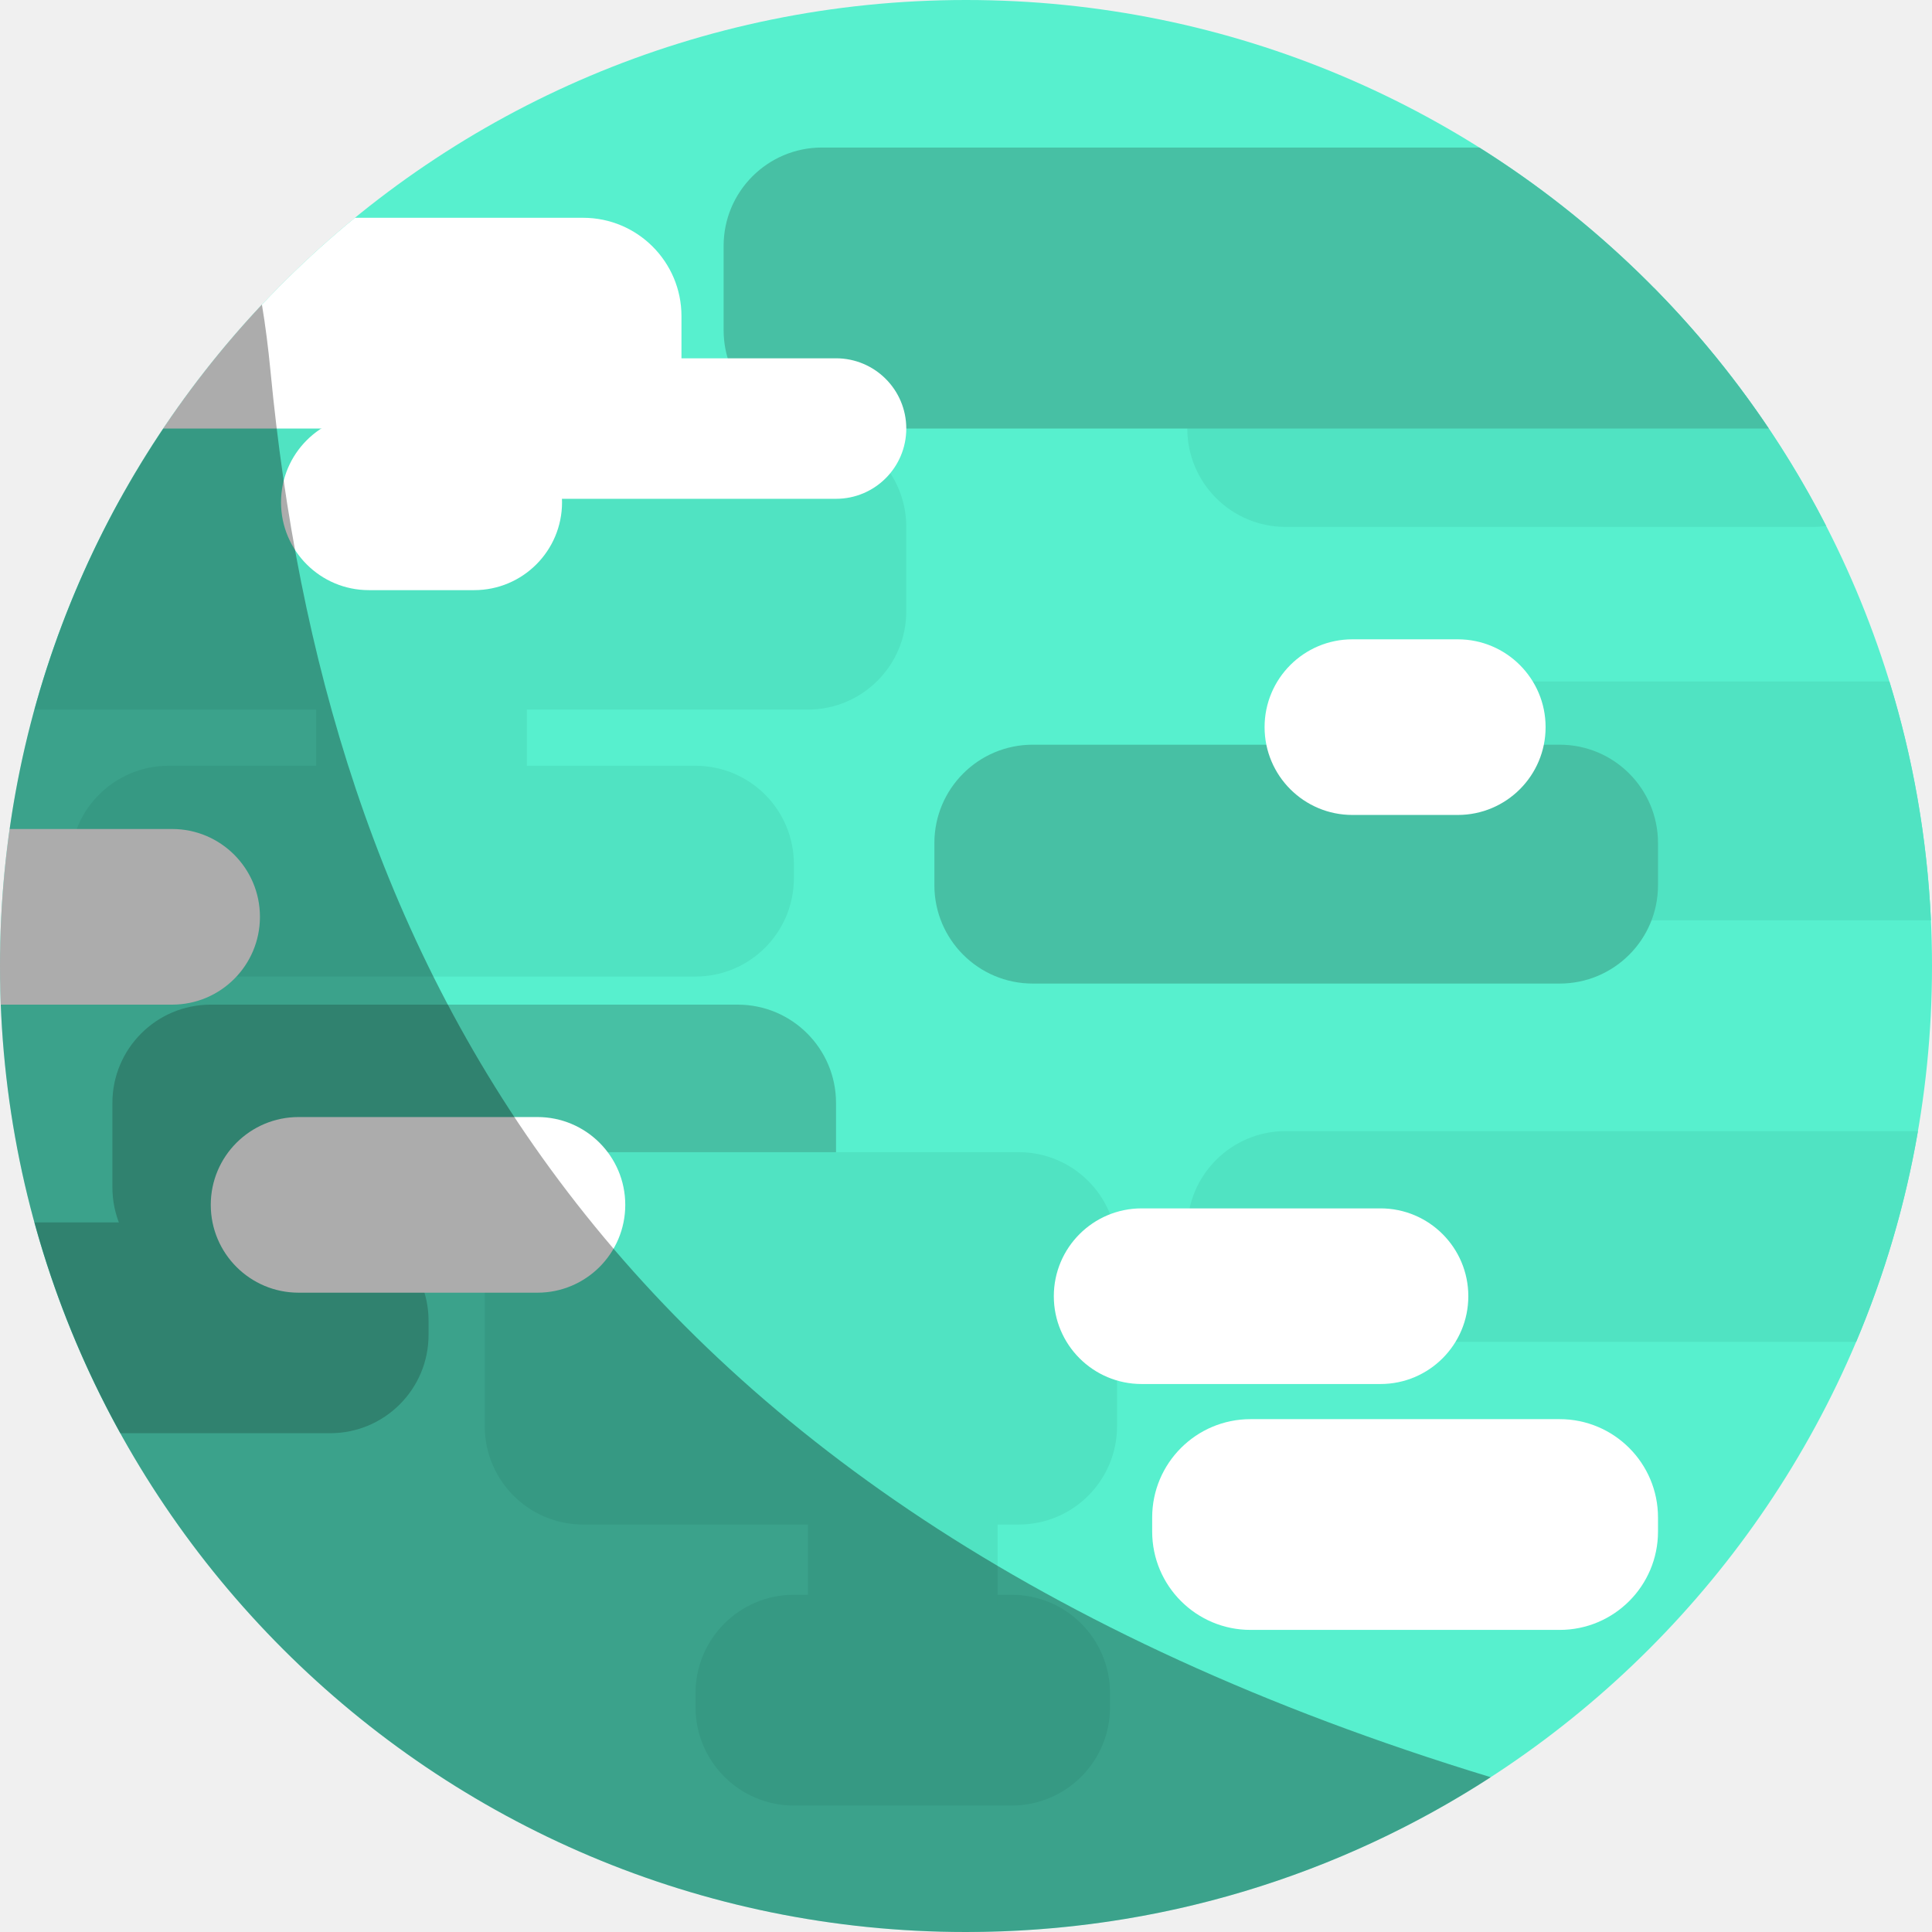
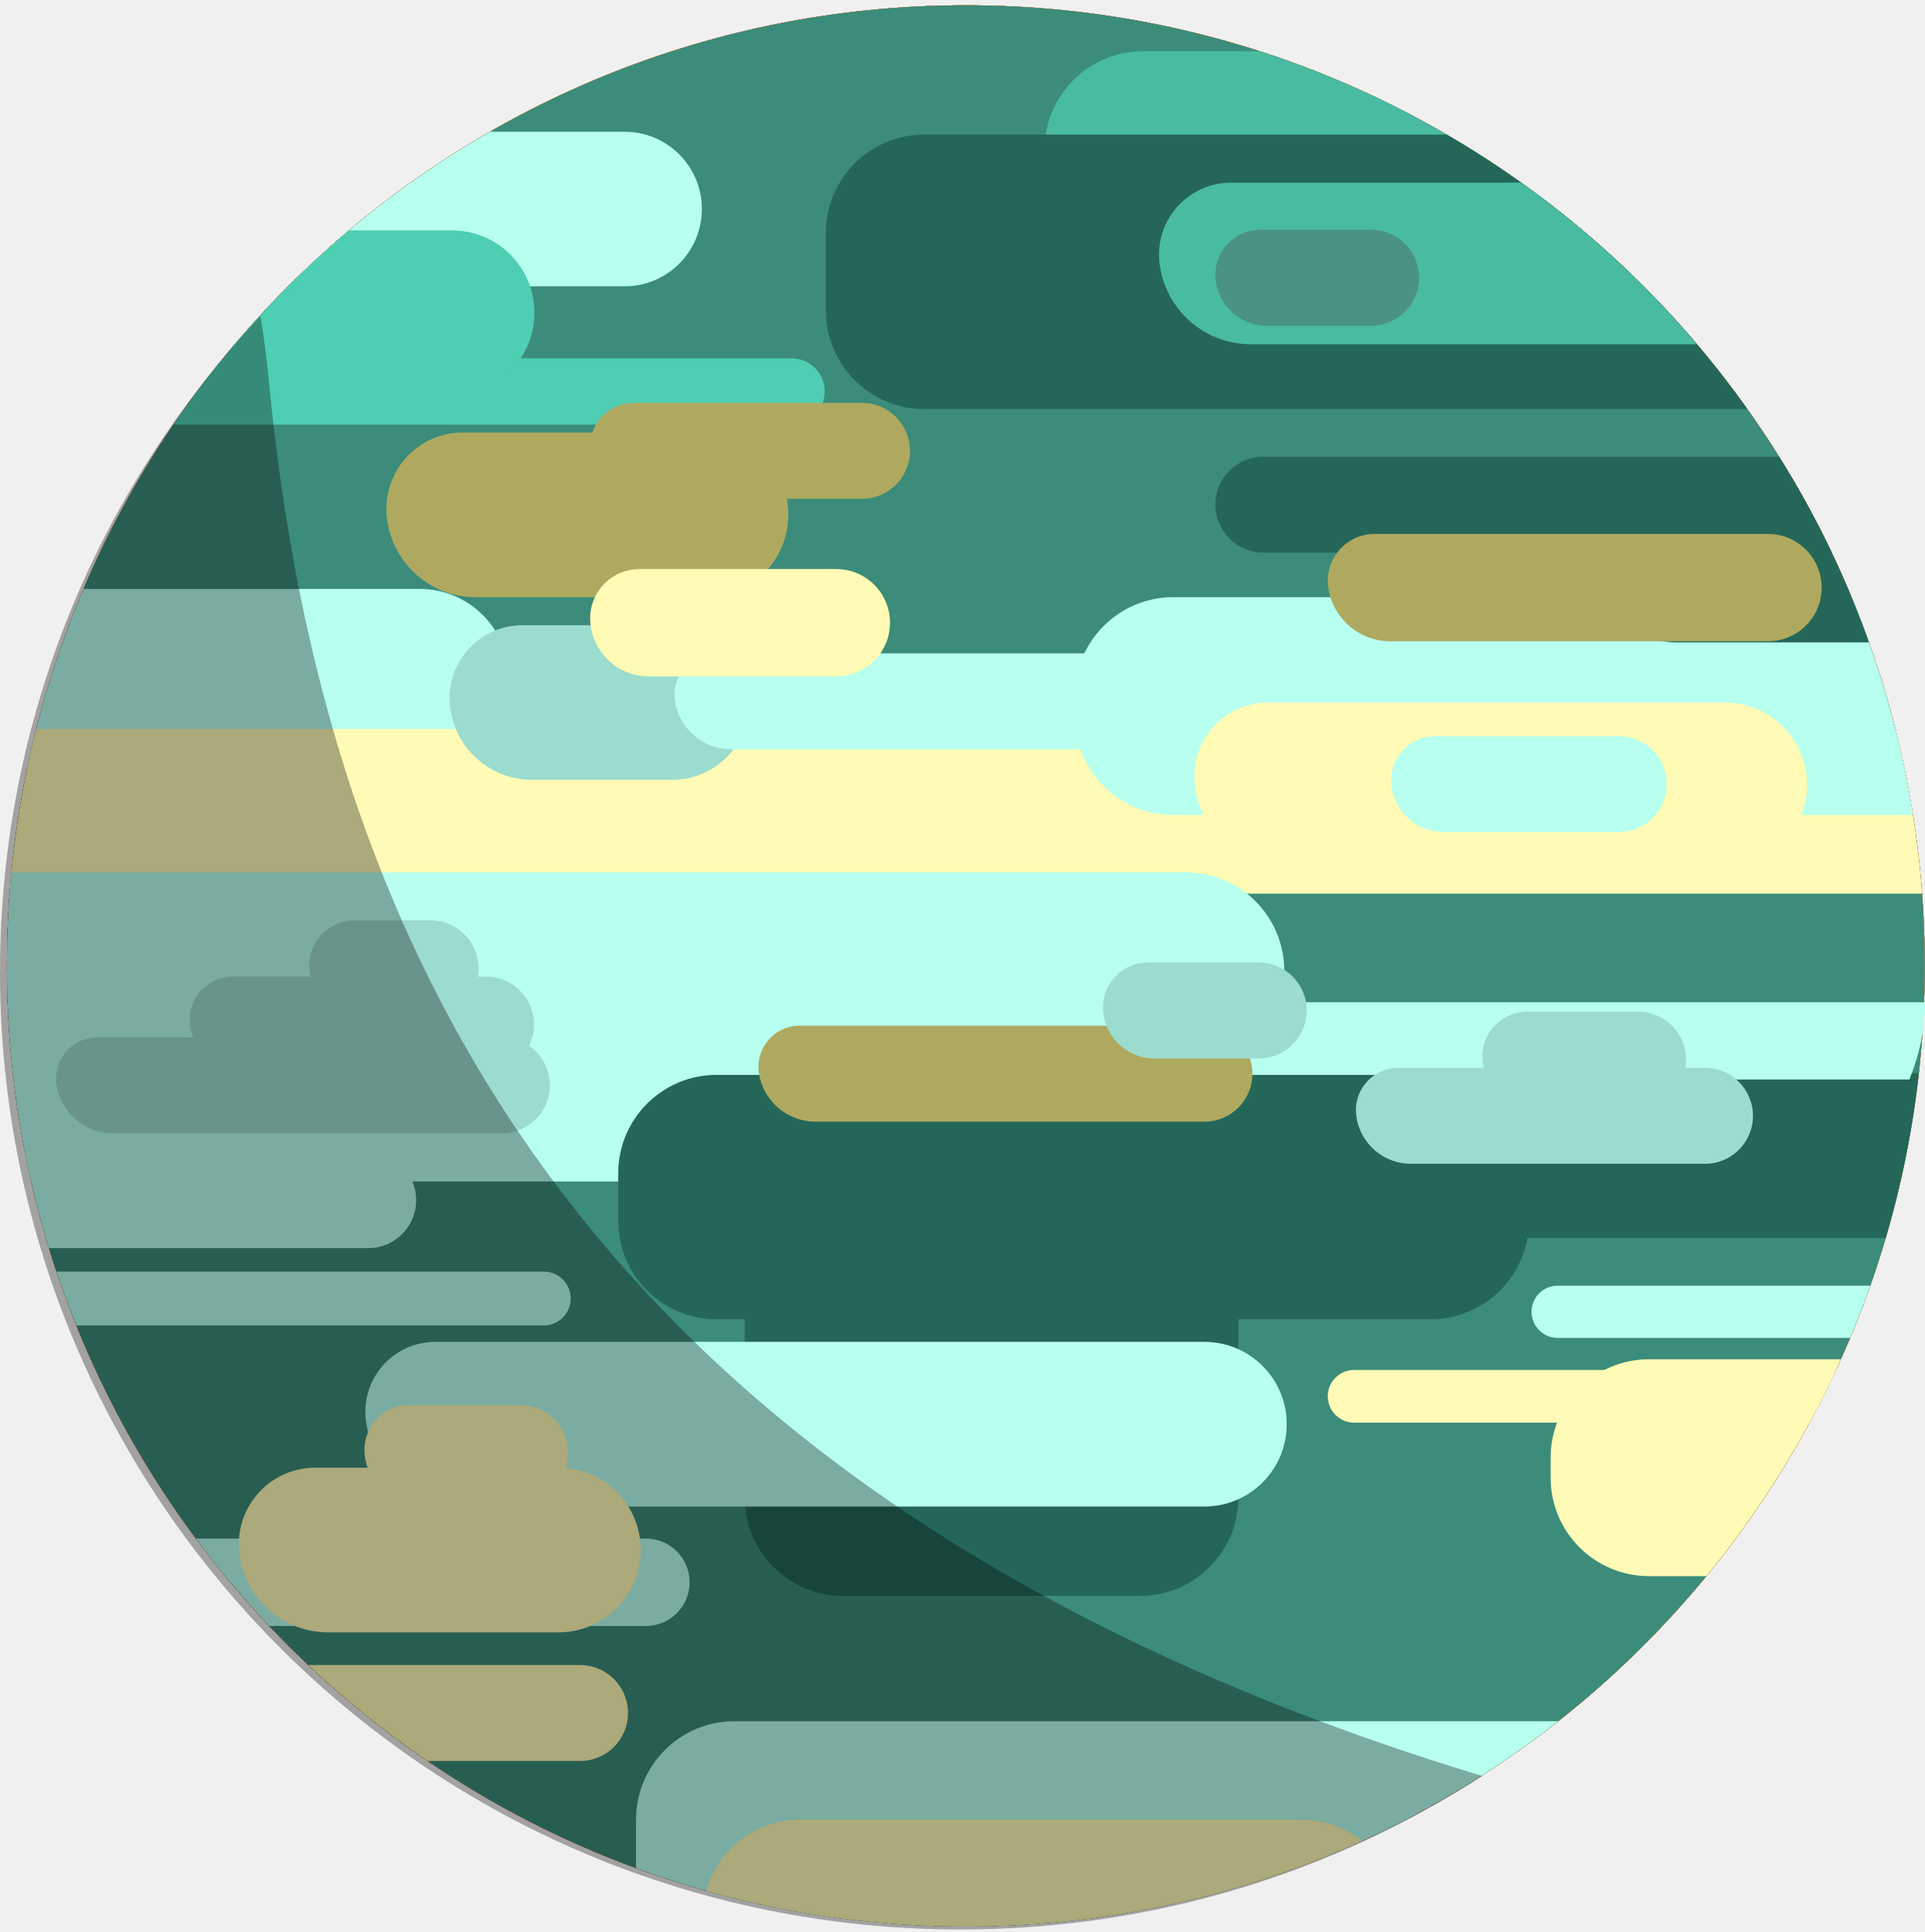
- <svg xmlns="http://www.w3.org/2000/svg" width="275px" height="275px" viewBox="0 0 275 275" version="1.1">
+ <svg xmlns="http://www.w3.org/2000/svg" width="274px" height="275px" viewBox="0 0 274 275" version="1.1">
  <defs />
  <g id="Page-1" stroke="none" stroke-width="1" fill="none" fill-rule="evenodd">
-     <g id="Artboard-Copy-3" transform="translate(-113, -113)">
-       <g id="Group-Copy" transform="translate(113, 113)">
-         <circle id="Oval-3" fill="#57F0CE" cx="137.5" cy="137.5" r="137.5" />
-         <path d="M268.938,97 C272.27,107.824 274.301,119.218 274.849,131 L214,131 C206.268,131 200,124.732 200,117 L200,111 L200,111 C200,103.268 206.268,97 214,97 L214,97 L268.938,97 Z" id="Combined-Shape" fill="#50E3C2" />
-         <path d="M17.122,71 C25.634,55.624 37.007,42.051 50.522,31 L83,31 C90.732,31 97,37.268 97,45 L97,57 L97,57 C97,64.732 90.732,71 83,71 L17.122,71 Z" id="Combined-Shape" fill="#FFFFFF" />
-         <path d="M4.897,101 C8.857,86.581 15.106,73.109 23.229,61 L115,61 C122.732,61 129,67.268 129,75 L129,87 L129,87 C129,94.732 122.732,101 115,101 L4.897,101 Z" id="Combined-Shape" fill="#50E3C2" />
-         <path d="M17.122,204 C11.927,194.617 7.798,184.563 4.897,174 L47,174 C54.732,174 61,180.268 61,188 L61,190 C61,197.732 54.732,204 47,204 L17.122,204 Z" id="Combined-Shape" fill="#47C0A4" />
-         <path d="M273,161 C271.2,171.451 268.221,181.498 264.204,191 L183,191 C175.268,191 169,184.732 169,177 L169,175 L169,175 C169,167.268 175.268,161 183,161 L183,161 L273,161 Z" id="Combined-Shape" fill="#50E3C2" />
-         <path d="M235.449,41 C245.233,50.93 253.519,62.342 259.939,74.867 C259.305,74.955 258.658,75 258,75 L183,75 C175.268,75 169,68.732 169,61 L169,55 L169,55 C169,47.268 175.268,41 183,41 L183,41 L235.449,41 Z" id="Combined-Shape" fill="#50E3C2" />
-         <path d="M210.568,21 C226.95,31.296 241.006,44.951 251.771,61 L117,61 C109.268,61 103,54.732 103,47 L103,35 C103,27.268 109.268,21 117,21 L117,21 L210.568,21 Z" id="Combined-Shape" fill="#47C0A4" />
-         <rect id="Rectangle-2-Copy-13" fill="#47C0A4" x="133" y="106" width="103" height="34" rx="14" />
-         <rect id="Rectangle-2-Copy-21" fill="#47C0A4" x="16" y="143" width="103" height="40" rx="14" />
-         <rect id="Rectangle-2-Copy-3" fill="#50E3C2" x="69" y="164" width="90" height="53" rx="14" />
-         <rect id="Rectangle-2-Copy-4" fill="#50E3C2" x="99" y="227" width="59" height="30" rx="14" />
-         <rect id="Rectangle-2-Copy-5" fill="#50E3C2" x="115" y="202" width="27" height="40" rx="13.5" />
-         <rect id="Rectangle-3" fill="#50E3C2" x="45" y="88" width="30" height="31" />
-         <rect id="Rectangle-2-Copy-2" fill="#50E3C2" x="10" y="109" width="103" height="30" rx="14" />
-         <rect id="Rectangle-2-Copy-6" fill="#FFFFFF" x="180" y="91" width="40" height="25" rx="12.5" />
-         <rect id="Rectangle-2-Copy-16" fill="#FFFFFF" x="40" y="59" width="40" height="25" rx="12.5" />
-         <rect id="Rectangle-2-Copy-7" fill="#FFFFFF" x="164" y="202" width="72" height="30" rx="14" />
-         <path d="M0.108,143 C0.036,141.176 0,139.342 0,137.5 C0,130.88 0.468,124.37 1.372,118 L24.5,118 C31.404,118 37,123.596 37,130.5 L37,130.5 L37,130.5 C37,137.404 31.404,143 24.5,143 L0.108,143 Z" id="Combined-Shape" fill="#FFFFFF" />
-         <rect id="Rectangle-2-Copy-8" fill="#FFFFFF" x="150" y="172" width="59" height="25" rx="12.5" />
-         <rect id="Rectangle-2-Copy-15" fill="#FFFFFF" x="61" y="51" width="68" height="20" rx="10" />
-         <rect id="Rectangle-2-Copy-9" fill="#FFFFFF" x="30" y="159" width="59" height="25" rx="12.5" />
-         <path d="M37.283,43.357 C14.163,67.959 0,101.075 0,137.5 C0,213.439 61.561,275 137.5,275 C165.036,275 190.682,266.906 212.187,252.967 C82.481,213.484 46.187,132.714 38.515,52.957 C38.178,49.449 37.767,46.249 37.283,43.357 Z" id="Combined-Shape" fill="#000000" opacity="0.326" />
+     <g id="Artboard-Copy-13" transform="translate(-113, -113)">
+       <g id="Group-2" transform="translate(113, 113)">
+         <g id="Group">
+           <ellipse id="Oval-3" fill="#D29055" cx="137.478" cy="137.478" rx="136.494" ry="136.727" />
+           <ellipse id="Oval-3-Copy-2" fill="#D29055" cx="137.478" cy="137.478" rx="136.494" ry="136.727" />
+           <ellipse id="Oval-3-Copy-6" fill="#D29055" cx="137.478" cy="137.478" rx="136.494" ry="136.727" />
+           <ellipse id="Oval-3-Copy-4" fill="#D29055" cx="137.478" cy="137.478" rx="136.494" ry="136.727" />
+           <ellipse id="Oval-3-Copy-12" fill="#D29055" cx="137.478" cy="137.478" rx="136.494" ry="136.727" />
+           <ellipse id="Oval-3-Copy-11" fill="#D29055" cx="137.478" cy="137.478" rx="136.494" ry="136.727" />
+           <ellipse id="Oval-3-Copy-10" fill="#D29055" cx="137.478" cy="137.478" rx="136.494" ry="136.727" />
+           <ellipse id="Oval-3-Copy-8" fill="#D29055" cx="137.478" cy="137.478" rx="136.494" ry="136.727" />
+           <ellipse id="Oval-3-Copy-20" fill="#D29055" cx="137.478" cy="137.478" rx="136.494" ry="136.727" />
+           <ellipse id="Oval-3-Copy-19" fill="#D29055" cx="137.478" cy="137.478" rx="136.494" ry="136.727" />
+           <ellipse id="Oval-3-Copy-18" fill="#D29055" cx="137.478" cy="137.478" rx="136.494" ry="136.727" />
+           <ellipse id="Oval-3-Copy-17" fill="#D29055" cx="137.478" cy="137.478" rx="136.494" ry="136.727" />
+           <ellipse id="Oval-3-Copy-16" fill="#3B8C7A" cx="137.478" cy="137.478" rx="136.494" ry="136.727" />
+           <path d="M60.871,250.656 C54.847,246.557 49.167,241.987 43.884,237 L82.565,237 L82.565,237 C86.336,237 89.393,240.057 89.393,243.828 L89.393,243.828 C89.393,247.599 86.336,250.656 82.565,250.656 L60.871,250.656 Z" id="Combined-Shape" fill="#FFFAB5" />
+           <path d="M38.322,231.44 C34.607,227.507 31.122,223.353 27.889,219 L91.94,219 L91.94,219 C95.375,219 98.16,221.785 98.16,225.22 L98.16,225.22 C98.16,228.655 95.375,231.44 91.94,231.44 L38.322,231.44 Z" id="Combined-Shape" fill="#B7FFEF" />
+           <path d="M273.13,152.751 C272.237,160.796 270.648,168.629 268.424,176.19 L203.599,176.19 L203.599,176.19 C196.82,176.19 191.015,171.334 189.819,164.662 L189.784,164.471 L189.784,164.471 C188.813,159.056 192.415,153.879 197.83,152.908 C198.411,152.804 198.999,152.751 199.589,152.751 L199.589,152.751 L273.13,152.751 Z" id="Combined-Shape" fill="#246758" />
+           <path d="M10.869,188.66 C9.854,186.143 8.912,183.589 8.045,181 L77.405,181 L77.405,181 C79.52,181 81.235,182.715 81.235,184.83 L81.235,184.83 C81.235,186.945 79.52,188.66 77.405,188.66 L10.869,188.66 Z" id="Combined-Shape" fill="#B7FFEF" />
+           <path d="M6.972,177.656 C5.606,173.197 4.461,168.641 3.55,164 L52.407,164 L52.407,164 C56.178,164 59.235,167.057 59.235,170.828 L59.235,170.828 L59.235,170.828 C59.235,174.599 56.178,177.656 52.407,177.656 L6.972,177.656 Z" id="Combined-Shape" fill="#B7FFEF" />
+           <path d="M3.893,109.266 C5.741,100.443 8.438,91.933 11.894,83.826 L59.737,83.826 L59.737,83.826 C66.762,83.826 72.457,89.521 72.457,96.546 L72.457,96.546 L72.457,96.546 C72.457,103.571 66.762,109.266 59.737,109.266 L3.893,109.266 Z" id="Combined-Shape" fill="#B7FFEF" />
+           <path d="M1.364,127.204 C1.959,119.178 3.246,111.345 5.165,103.765 L269.791,103.765 C271.71,111.345 272.997,119.178 273.592,127.204 L1.364,127.204 Z" id="Combined-Shape" fill="#FFFAB5" />
+           <path d="M24.697,60.44 C26.914,57.19 29.267,54.04 31.749,51 L112.673,51 L112.673,51 C115.28,51 117.393,53.113 117.393,55.72 L117.393,55.72 C117.393,58.327 115.28,60.44 112.673,60.44 L24.697,60.44 Z" id="Combined-Shape" fill="#4ECEB2" />
+           <path d="M42.172,39.601 C50.416,31.545 59.674,24.525 69.737,18.751 L88.909,18.751 L88.909,18.751 C94.984,18.751 99.909,23.676 99.909,29.751 L99.909,29.751 C99.909,35.827 94.984,40.751 88.909,40.751 L47.334,40.751 L47.334,40.751 C45.494,40.751 43.742,40.34 42.172,39.601 Z" id="Combined-Shape" fill="#B7FFEF" />
+           <path d="M253.238,65 C255.983,69.391 258.487,73.949 260.73,78.656 L179.828,78.656 L179.828,78.656 C176.057,78.656 173,75.599 173,71.828 L173,71.828 L173,71.828 C173,68.057 176.057,65 179.828,65 L253.238,65 Z" id="Combined-Shape" fill="#246758" />
+           <path d="M263.556,85 C267.629,94.808 270.595,105.194 272.297,116 L167,116 C159.268,116 153,109.732 153,102 L153,99 L153,99 C153,91.268 159.268,85 167,85 L167,85 L263.556,85 Z" id="Combined-Shape" fill="#B7FFEF" />
+           <path d="M255.06,68 C259.424,75.394 263.112,83.235 266.04,91.439 L238.719,91.439 L238.719,91.439 C232.247,91.439 227,86.192 227,79.719 L227,79.719 L227,79.719 C227,73.247 232.247,68 238.719,68 L238.719,68 L255.06,68 Z" id="Combined-Shape" fill="#246758" />
+           <path d="M266.224,183 C265.338,185.515 264.381,187.995 263.354,190.44 L221.72,190.44 L221.72,190.44 C219.666,190.44 218,188.774 218,186.72 C218,184.666 219.666,183 221.72,183 L221.72,183 L266.224,183 Z" id="Combined-Shape" fill="#B7FFEF" />
+           <path d="M261.341,195 C260.162,197.543 258.907,200.044 257.579,202.5 L192.75,202.5 L192.75,202.5 C190.679,202.5 189,200.821 189,198.75 L189,198.75 L189,198.75 C189,196.679 190.679,195 192.75,195 L192.75,195 L261.341,195 Z" id="Combined-Shape" fill="#FFFAB5" />
+           <path d="M262.035,193.478 C257.025,204.643 250.562,215.013 242.889,224.345 L234.721,224.345 L234.721,224.345 C226.989,224.345 220.721,218.077 220.721,210.345 L220.721,207.478 L220.721,207.478 C220.721,199.746 226.989,193.478 234.721,193.478 L234.721,193.478 L262.035,193.478 Z" id="Combined-Shape" fill="#FFFAB5" />
+           <path d="M90.536,265.904 C105.173,271.274 120.984,274.205 137.478,274.205 C169.305,274.205 198.588,263.293 221.802,245 L104.536,245 L104.536,245 C96.804,245 90.536,251.268 90.536,259 L90.536,259 L90.536,265.904 Z" id="Combined-Shape" fill="#B7FFEF" />
+           <path d="M100.539,269.139 C112.288,272.44 124.677,274.205 137.478,274.205 C157.577,274.205 176.661,269.853 193.843,262.039 C191.453,260.137 188.426,259 185.133,259 L185.133,259 L114,259 L114,259 C107.607,259 102.215,263.285 100.539,269.139 Z" id="Combined-Shape" fill="#FFFAB5" />
+           <path d="M274.007,142.652 C274.007,146.407 273.246,150.083 271.789,153.652 L125.5,153.652 L125.5,153.652 C122.462,153.652 120,151.19 120,148.152 C120,145.114 122.462,142.652 125.5,142.652 L125.5,142.652 L274.007,142.652 Z" id="Combined-Shape" fill="#B7FFEF" />
+           <path d="M179.313,7.293 C202.663,14.816 223.269,28.468 239.244,46.358 L162.688,46.358 C154.956,46.358 148.688,40.09 148.688,32.358 L148.688,21.293 C148.688,13.561 154.956,7.293 162.688,7.293 L162.688,7.293 L179.313,7.293 Z" id="Combined-Shape" fill="#49BBA1" />
+           <path d="M205.925,19.159 C222.822,28.989 237.42,42.346 248.715,58.224 L131.562,58.224 L131.562,58.224 C123.83,58.224 117.562,51.956 117.562,44.224 L117.562,33.159 L117.562,33.159 C117.562,25.427 123.83,19.159 131.562,19.159 L131.562,19.159 L205.925,19.159 Z" id="Combined-Shape" fill="#246758" />
+           <path d="M4.437,168.174 C2.178,158.307 0.984,148.032 0.984,137.478 C0.984,132.99 1.2,128.552 1.622,124.174 L168.805,124.174 L168.805,124.174 C176.537,124.174 182.805,130.442 182.805,138.174 L182.805,154.174 L182.805,154.174 C182.805,161.906 176.537,168.174 168.805,168.174 L4.437,168.174 Z" id="Combined-Shape" fill="#B7FFEF" />
+           <path d="M27.68,56.239 C34.07,47.588 41.454,39.718 49.664,32.8 L64.354,32.8 L64.354,32.8 C70.826,32.8 76.073,38.047 76.073,44.519 L76.073,44.519 C76.073,50.992 70.826,56.239 64.354,56.239 L27.68,56.239 Z" id="Combined-Shape" fill="#4ECEB2" />
+           <rect id="Rectangle-2-Copy-2" fill="#246758" x="88" y="153" width="129.634" height="34.783" rx="14" />
+           <rect id="Rectangle-2-Copy-6" fill="#246758" x="106" y="167.719" width="70.271" height="59.44" rx="14" />
+           <path d="M216.525,26 C225.788,32.602 234.192,40.334 241.539,48.995 C241.421,48.998 241.303,49 241.184,49 L178.044,49 C171.43,49 165.855,44.065 165.052,37.5 L165.052,37.5 C164.365,31.878 168.365,26.763 173.987,26.076 C174.4,26.025 174.816,26 175.232,26 L175.232,26 L216.525,26 Z" id="Combined-Shape" fill="#49BBA1" />
+           <rect id="Rectangle-2-Copy-29" fill="#FFFAB5" x="83" y="196" width="68.197" height="7.44" rx="3.72" />
+           <path d="M61.963,191 L171.439,191 L171.439,191 C177.911,191 183.158,196.247 183.158,202.719 L183.158,202.719 L183.158,202.719 C183.158,209.192 177.911,214.439 171.439,214.439 L65.973,214.439 L65.973,214.439 C59.194,214.439 53.389,209.583 52.192,202.911 L52.158,202.719 L52.158,202.719 C51.187,197.305 54.789,192.128 60.204,191.156 C60.784,191.052 61.373,191 61.963,191 Z" id="Rectangle-2-Copy-12" fill="#B7FFEF" />
+           <path d="M65.872,61.561 L100.488,61.561 L100.488,61.561 C106.96,61.561 112.207,66.808 112.207,73.281 L112.207,73.281 L112.207,73.281 C112.207,79.753 106.96,85 100.488,85 L67.706,85 L67.706,85 C61.071,85 55.552,79.896 55.034,73.281 L55.034,73.281 L55.034,73.281 C54.565,67.295 59.038,62.063 65.023,61.594 C65.305,61.572 65.588,61.561 65.872,61.561 Z" id="Rectangle-2-Copy-18" fill="#AEA95F" />
+           <path d="M44.872,208.912 L79.488,208.912 L79.488,208.912 C85.96,208.912 91.207,214.159 91.207,220.631 L91.207,220.631 L91.207,220.631 C91.207,227.104 85.96,232.351 79.488,232.351 L46.706,232.351 L46.706,232.351 C40.071,232.351 34.552,227.247 34.034,220.631 L34.034,220.631 L34.034,220.631 C33.565,214.646 38.038,209.414 44.023,208.945 C44.305,208.923 44.588,208.912 44.872,208.912 Z" id="Rectangle-2-Copy-38" fill="#FFFAB5" />
+           <path d="M74.357,89 L95.679,89 L95.679,89 C101.754,89 106.679,93.925 106.679,100 L106.679,100 L106.679,100 C106.679,106.075 101.754,111 95.679,111 L75.726,111 L75.726,111 C69.532,111 64.405,106.183 64.02,100 L64.02,100 L64.02,100 C63.665,94.291 68.005,89.375 73.714,89.02 C73.928,89.007 74.143,89 74.357,89 Z" id="Rectangle-2-Copy-40" fill="#9CDCCE" />
+           <path d="M217.394,144 L233.171,144 L233.171,144 C236.942,144 239.999,147.057 239.999,150.828 L239.999,150.828 L239.999,150.828 C239.999,154.599 236.942,157.656 233.171,157.656 L218.324,157.656 L218.324,157.656 C214.471,157.656 211.277,154.672 211.015,150.828 L211.015,150.828 L211.015,150.828 C210.775,147.305 213.436,144.255 216.959,144.015 C217.104,144.005 217.249,144 217.394,144 Z" id="Rectangle-2-Copy-42" fill="#9CDCCE" />
+           <path d="M179.394,32.702 L195.171,32.702 L195.171,32.702 C198.942,32.702 201.999,35.759 201.999,39.53 L201.999,39.53 L201.999,39.53 C201.999,43.301 198.942,46.358 195.171,46.358 L180.324,46.358 L180.324,46.358 C176.471,46.358 173.277,43.374 173.015,39.53 L173.015,39.53 L173.015,39.53 C172.775,36.007 175.436,32.956 178.959,32.716 C179.104,32.707 179.249,32.702 179.394,32.702 Z" id="Rectangle-2-Copy-43" fill="#4A9282" />
+           <path d="M199.035,152 L242.695,152 L242.695,152 C246.466,152 249.523,155.057 249.523,158.828 L249.523,158.828 L249.523,158.828 C249.523,162.599 246.466,165.656 242.695,165.656 L200.847,165.656 L200.847,165.656 C196.905,165.656 193.572,162.736 193.053,158.828 L193.053,158.828 L193.053,158.828 C192.615,155.524 194.937,152.491 198.241,152.052 C198.504,152.018 198.769,152 199.035,152 Z" id="Rectangle-2-Copy-44" fill="#9CDCCE" />
+           <path d="M113.83,146 L171.443,146 L171.443,146 C175.214,146 178.271,149.057 178.271,152.828 L178.271,152.828 L178.271,152.828 C178.271,156.599 175.214,159.656 171.443,159.656 L116.084,159.656 L116.084,159.656 C112.092,159.656 108.687,156.767 108.036,152.828 L108.036,152.828 L108.036,152.828 C107.508,149.628 109.674,146.607 112.874,146.078 C113.19,146.026 113.51,146 113.83,146 Z" id="Rectangle-2-Copy-30" fill="#AEA95F" />
+           <path d="M58.27,200 L74.046,200 L74.046,200 C77.817,200 80.874,203.057 80.874,206.828 L80.874,206.828 L80.874,206.828 C80.874,210.599 77.817,213.656 74.046,213.656 L59.201,213.656 L59.201,213.656 C55.348,213.656 52.153,210.672 51.891,206.828 L51.891,206.828 L51.891,206.828 C51.652,203.305 54.313,200.255 57.836,200.015 C57.98,200.005 58.125,200 58.27,200 Z" id="Rectangle-2-Copy-35" fill="#FFFAB5" />
+           <path d="M33.128,139 L69.185,139 L69.185,139 C72.956,139 76.013,142.057 76.013,145.828 L76.013,145.828 L76.013,145.828 C76.013,149.599 72.956,152.656 69.185,152.656 L34.7,152.656 L34.7,152.656 C30.783,152.656 27.489,149.719 27.041,145.828 L27.041,145.828 L27.041,145.828 C26.654,142.466 29.066,139.427 32.428,139.04 C32.66,139.013 32.894,139 33.128,139 Z" id="Rectangle-2-Copy-32" fill="#9CDCCE" />
+           <path d="M50.463,131 L61.291,131 L61.291,131 C65.062,131 68.119,134.057 68.119,137.828 L68.119,137.828 L68.119,137.828 C68.119,141.599 65.062,144.656 61.291,144.656 L51.236,144.656 L51.236,144.656 C47.398,144.656 44.228,141.66 44.011,137.828 L44.011,137.828 L44.011,137.828 C43.809,134.265 46.534,131.212 50.097,131.01 C50.219,131.003 50.341,131 50.463,131 Z" id="Rectangle-2-Copy-46" fill="#9CDCCE" />
+           <path d="M101.892,93 L157.758,93 L157.758,93 C161.53,93 164.587,96.057 164.587,99.828 L164.587,99.828 L164.587,99.828 C164.587,103.599 161.53,106.656 157.758,106.656 L104.091,106.656 L104.091,106.656 C100.106,106.656 96.709,103.763 96.076,99.828 L96.076,99.828 L96.076,99.828 C95.559,96.616 97.743,93.592 100.956,93.075 C101.266,93.025 101.579,93 101.892,93 Z" id="Rectangle-2-Copy-47" fill="#B7FFEF" />
+           <path d="M90.173,57.344 L122.696,57.344 L122.696,57.344 C126.467,57.344 129.524,60.401 129.524,64.172 L129.524,64.172 L129.524,64.172 C129.524,67.943 126.467,71 122.696,71 L91.632,71 L91.632,71 C87.727,71 84.451,68.055 84.035,64.172 L84.035,64.172 L84.035,64.172 C83.673,60.782 86.127,57.741 89.516,57.379 C89.734,57.355 89.953,57.344 90.173,57.344 Z" id="Rectangle-2-Copy-51" fill="#AEA95F" />
+           <path d="M13.852,147.654 L71.443,147.654 L71.443,147.654 C75.214,147.654 78.271,150.711 78.271,154.482 L78.271,154.482 L78.271,154.482 C78.271,158.253 75.214,161.31 71.443,161.31 L16.106,161.31 L16.106,161.31 C12.114,161.31 8.708,158.421 8.058,154.482 L8.058,154.482 L8.058,154.482 C7.53,151.282 9.696,148.26 12.896,147.732 C13.212,147.68 13.532,147.654 13.852,147.654 Z" id="Rectangle-2-Copy-45" fill="#9CDCCE" />
+           <path d="M163.394,137 L179.17,137 L179.17,137 C182.941,137 185.998,140.057 185.998,143.828 L185.998,143.828 L185.998,143.828 C185.998,147.599 182.941,150.656 179.17,150.656 L164.324,150.656 L164.324,150.656 C160.471,150.656 157.277,147.672 157.015,143.828 L157.015,143.828 L157.015,143.828 C156.775,140.305 159.436,137.255 162.959,137.015 C163.104,137.005 163.249,137 163.394,137 Z" id="Rectangle-2-Copy-33" fill="#9CDCCE" />
+           <path d="M195.668,76 L251.656,76 L251.656,76 C255.876,76 259.296,79.421 259.296,83.64 L259.296,83.64 L259.296,83.64 C259.296,87.86 255.876,91.281 251.656,91.281 L197.922,91.281 L197.922,91.281 C193.486,91.281 189.72,88.029 189.072,83.64 L189.072,83.64 L189.072,83.64 C188.535,79.997 191.053,76.609 194.695,76.071 C195.018,76.024 195.343,76 195.668,76 Z" id="Rectangle-2-Copy-52" fill="#AEA95F" />
+           <path d="M91.015,81 L119.044,81 L119.044,81 C123.263,81 126.684,84.421 126.684,88.64 L126.684,88.64 L126.684,88.64 C126.684,92.86 123.263,96.281 119.044,96.281 L92.384,96.281 L92.384,96.281 C88.041,96.281 84.416,92.966 84.028,88.64 L84.028,88.64 L84.028,88.64 C83.683,84.782 86.53,81.374 90.389,81.028 C90.597,81.009 90.806,81 91.015,81 Z" id="Rectangle-2-Copy-50" fill="#FFFAB5" />
+           <path d="M180.479,100 L245.51,100 L245.51,100 C251.983,100 257.23,105.247 257.23,111.719 L257.23,111.719 L257.23,111.719 C257.23,118.192 251.983,123.439 245.51,123.439 L183.276,123.439 L183.276,123.439 C176.543,123.439 170.873,118.405 170.075,111.719 L170.075,111.719 L170.075,111.719 C169.389,105.973 173.491,100.76 179.237,100.074 C179.649,100.025 180.064,100 180.479,100 Z" id="Rectangle-2-Copy-31" fill="#FFFAB5" />
+           <path d="M204.267,104.783 L230.402,104.783 L230.402,104.783 C234.173,104.783 237.23,107.84 237.23,111.611 L237.23,111.611 L237.23,111.611 C237.23,115.382 234.173,118.439 230.402,118.439 L205.525,118.439 L205.525,118.439 C201.64,118.439 198.395,115.479 198.039,111.611 L198.039,111.611 L198.039,111.611 C197.722,108.171 200.254,105.126 203.694,104.809 C203.884,104.791 204.076,104.783 204.267,104.783 Z" id="Rectangle-2-Copy-37" fill="#B7FFEF" />
+         </g>
+         <path d="M37.074,45 C14.084,69.389 0,102.22 0,138.33 C0,213.614 61.216,274.643 136.731,274.643 C164.113,274.643 189.615,266.619 211,252.8 C82.019,213.658 45.929,133.586 38.3,54.517 C37.964,51.039 37.556,47.867 37.074,45 Z" id="Combined-Shape" fill="#000000" opacity="0.326" />
      </g>
    </g>
  </g>
</svg>
